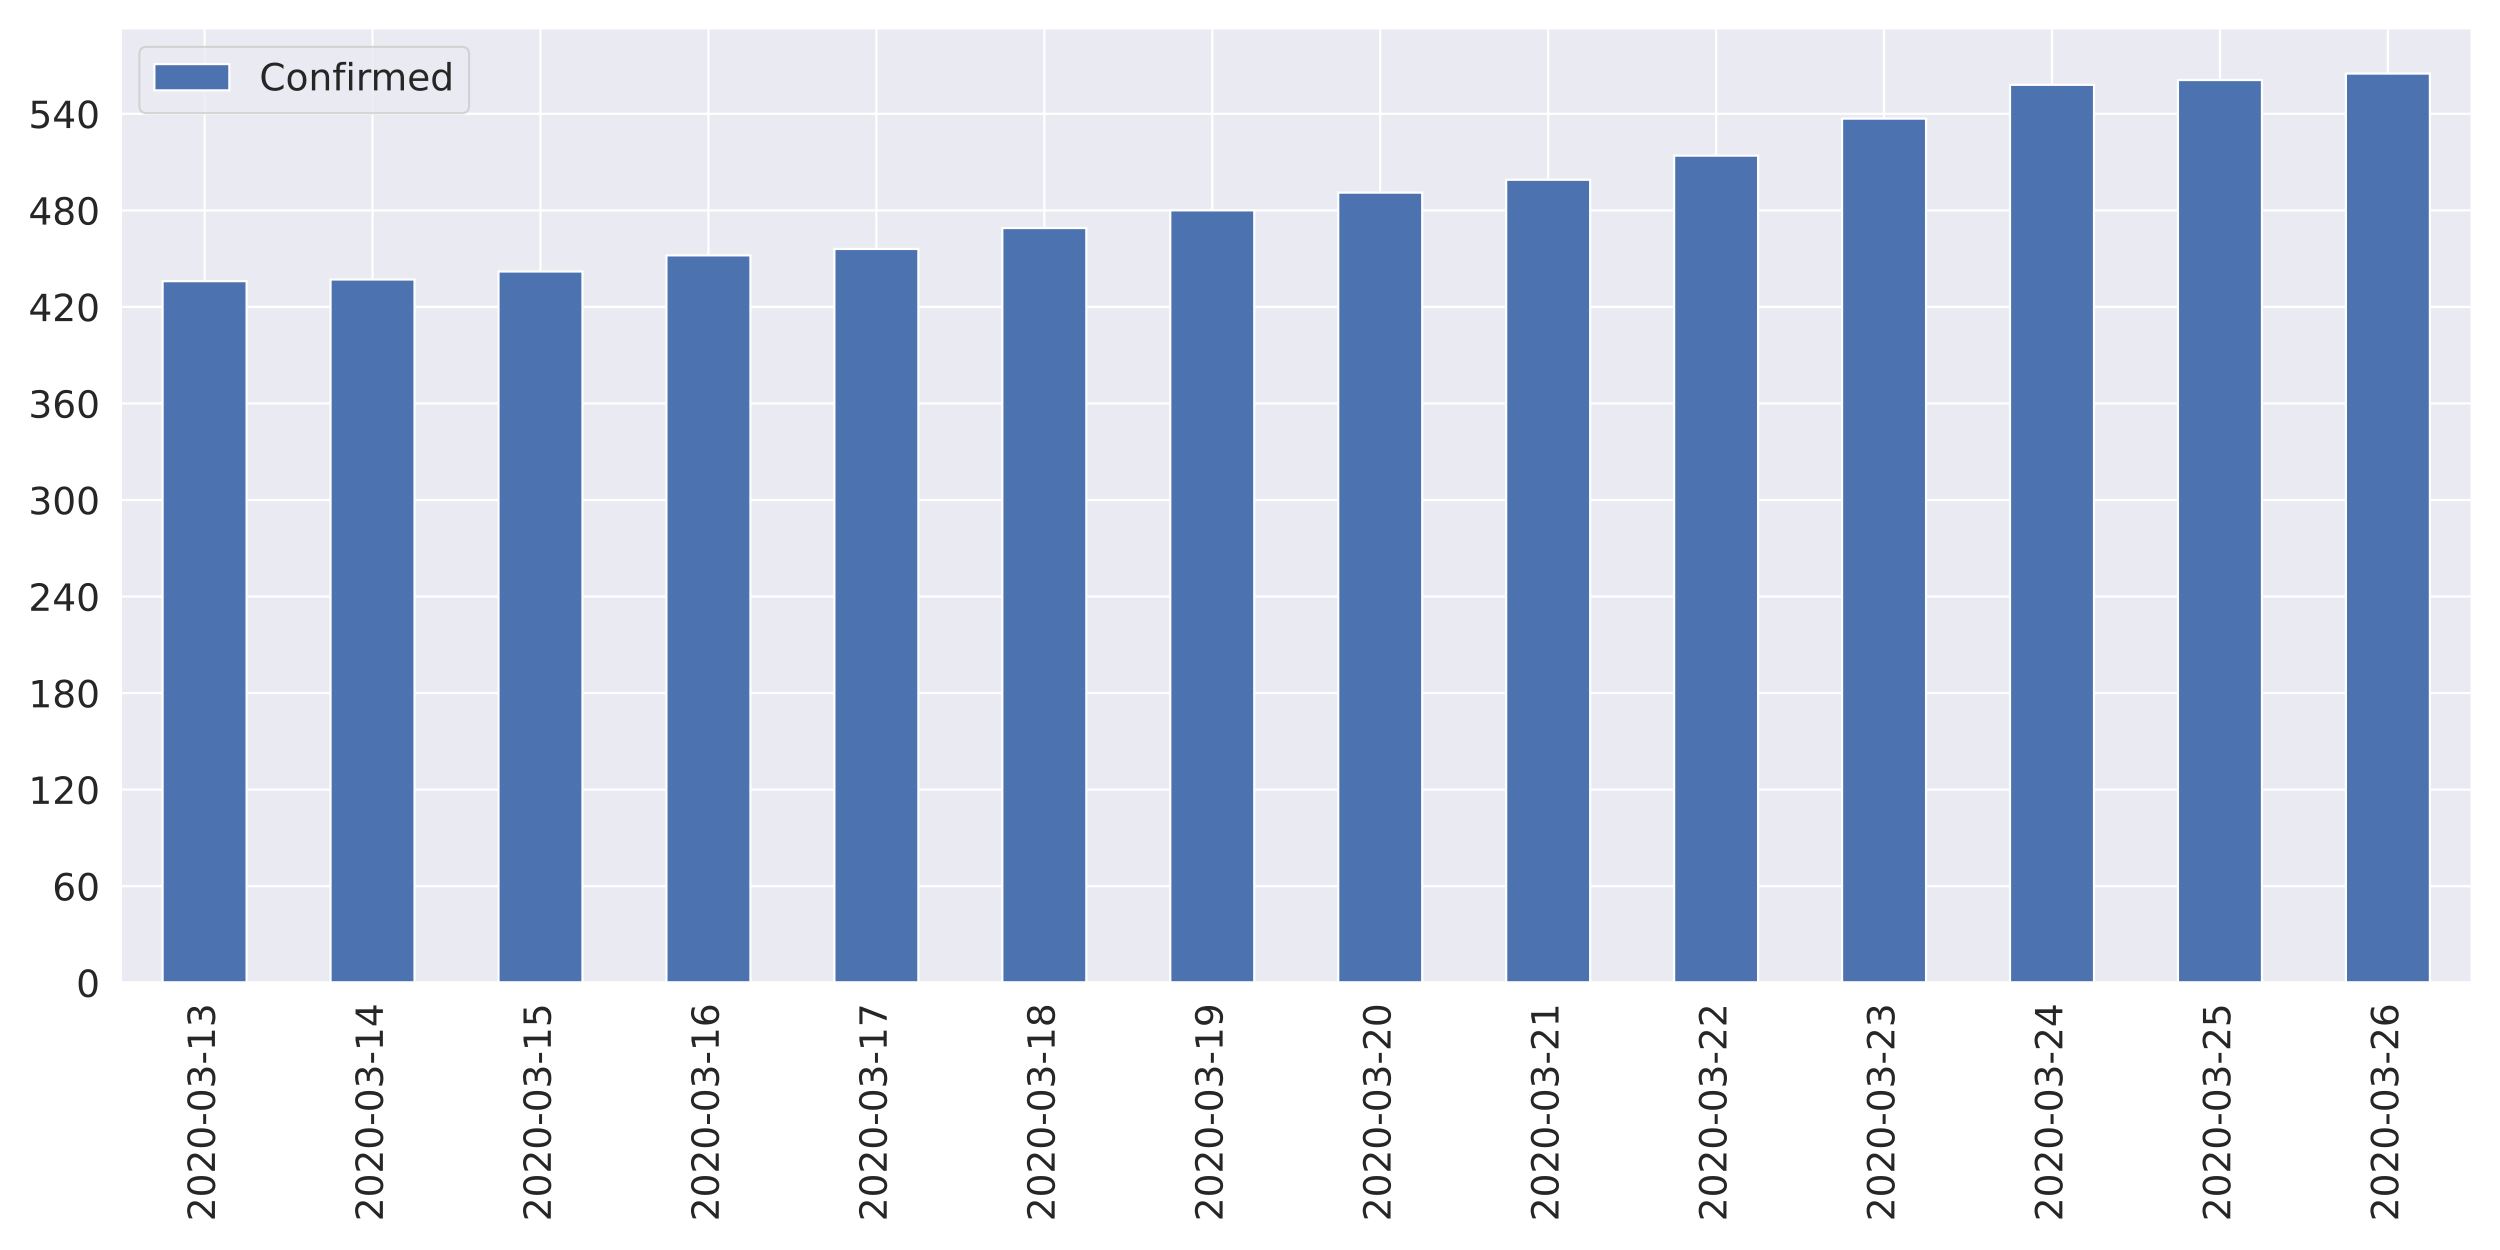
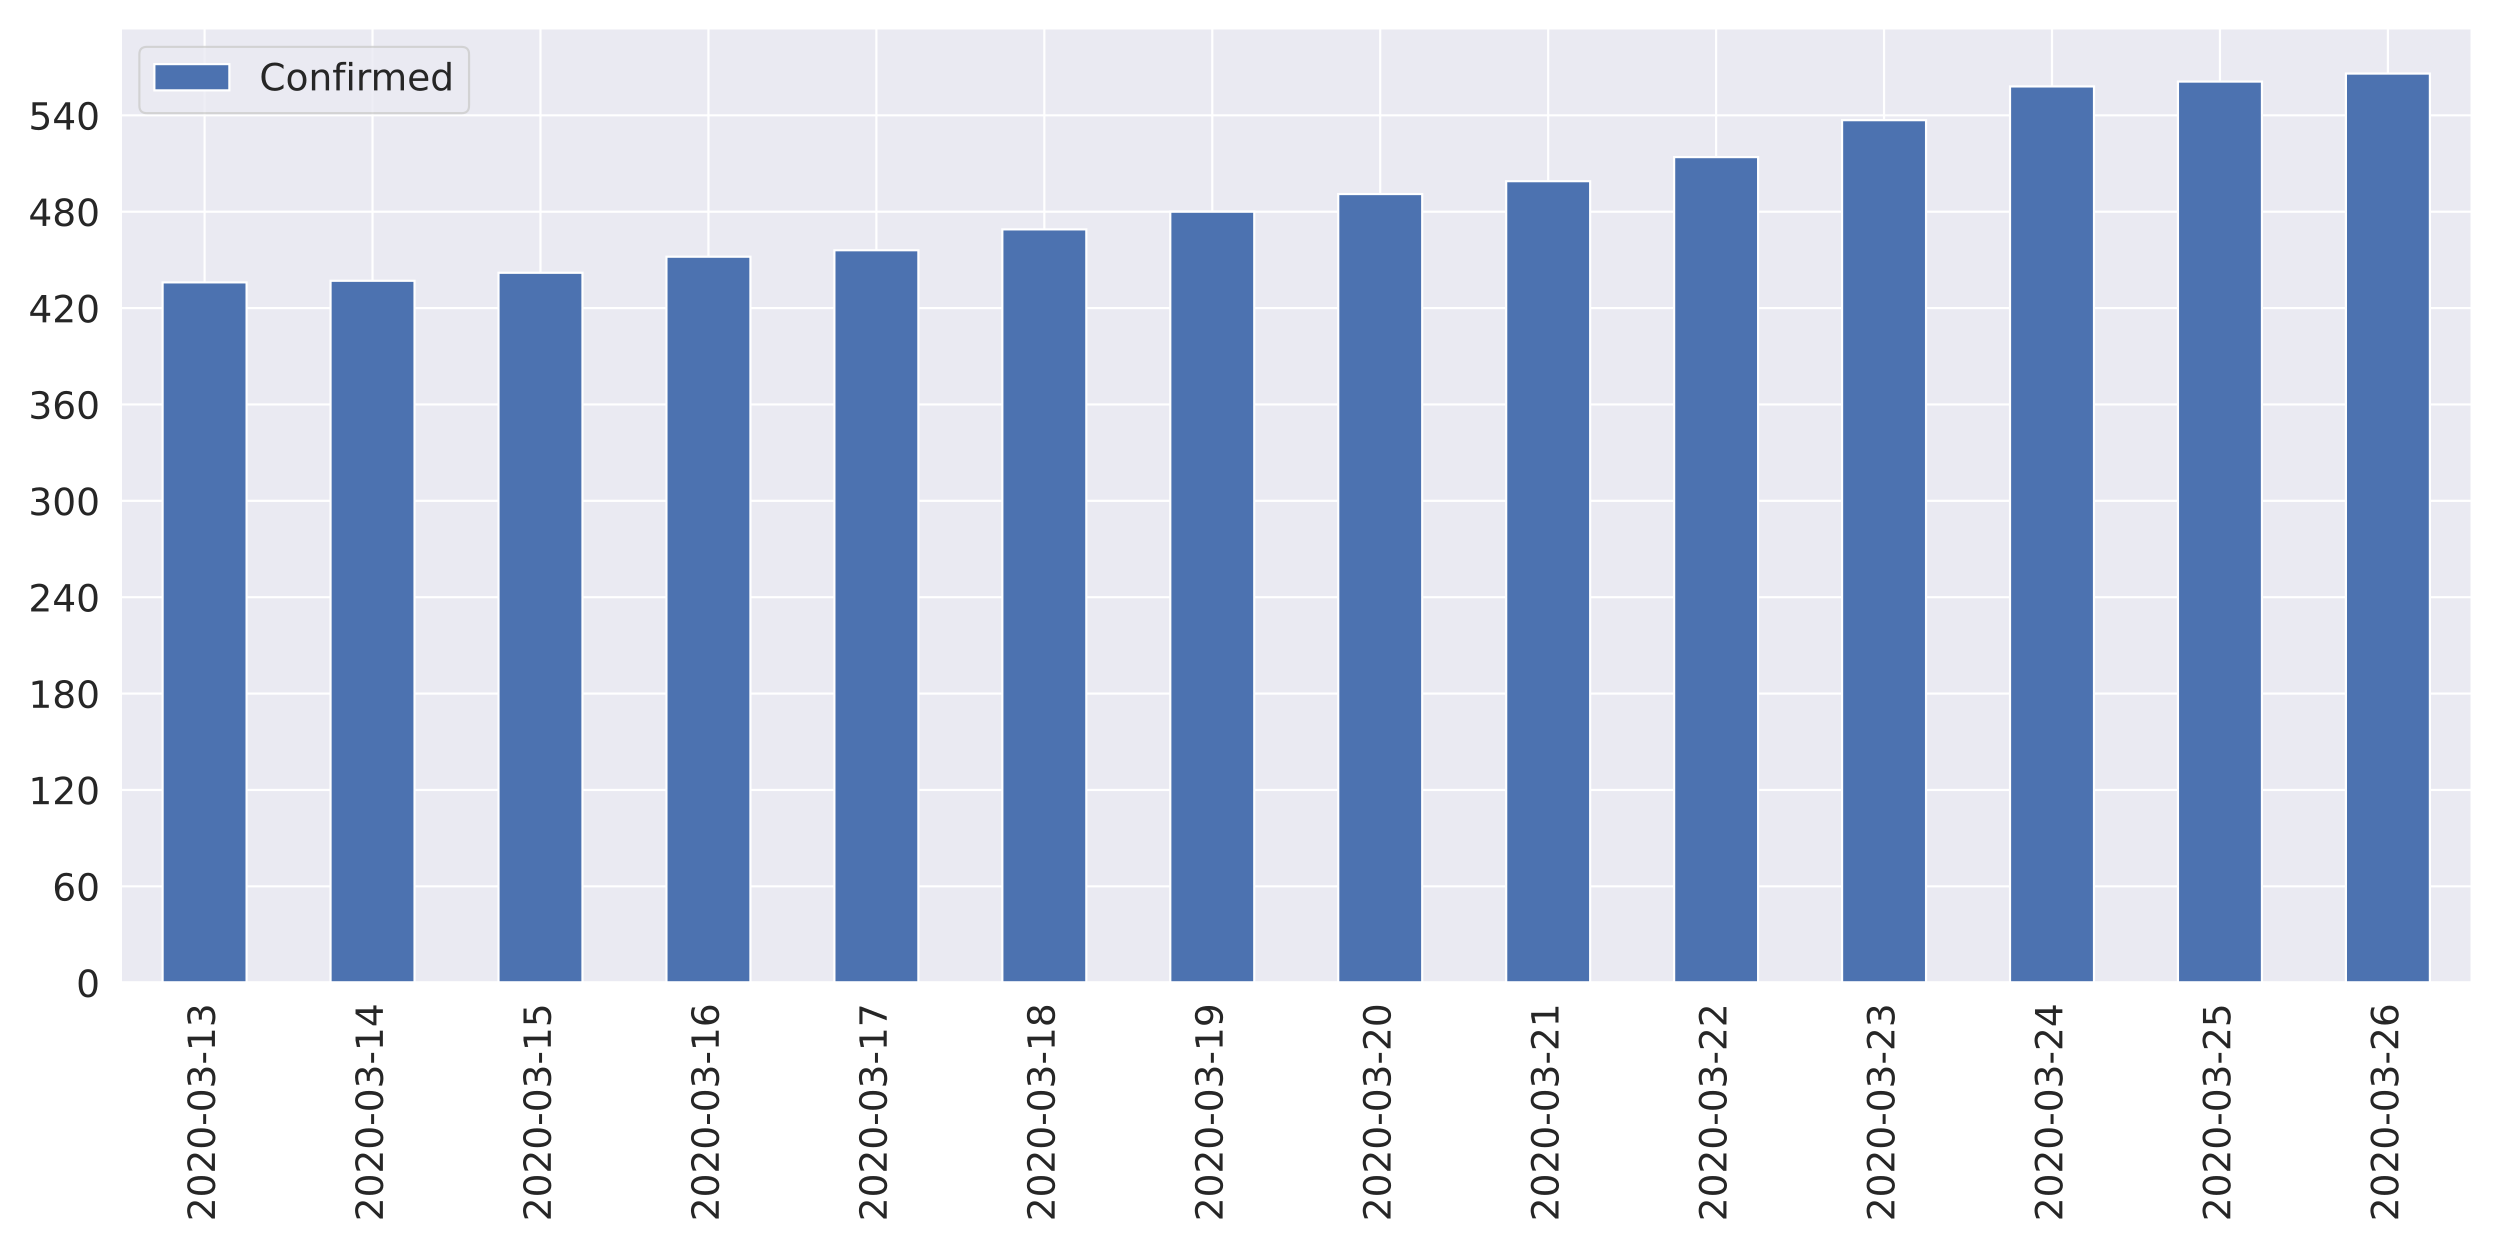
<svg xmlns="http://www.w3.org/2000/svg" xmlns:xlink="http://www.w3.org/1999/xlink" height="576pt" version="1.1" viewBox="0 0 1152 576" width="1152pt">
  <defs>
    <style type="text/css">
*{stroke-linecap:butt;stroke-linejoin:round;}
  </style>
  </defs>
  <g id="figure_1">
    <g id="patch_1">
      <path d="M 0 576  L 1152 576  L 1152 0  L 0 0  z " style="fill:#ffffff;" />
    </g>
    <g id="axes_1">
      <g id="patch_2">
        <path d="M 55.58 452.83  L 1139.04 452.83  L 1139.04 12.96  L 55.58 12.96  z " style="fill:#eaeaf2;" />
      </g>
      <g id="matplotlib.axis_1">
        <g id="xtick_1">
          <g id="line2d_1">
            <path clip-path="url(#p7d0ca9d0f2)" d="M 94.275 452.83  L 94.275 12.96  " style="fill:none;stroke:#ffffff;stroke-linecap:round;" />
          </g>
          <g id="text_1">
            <defs>
              <path d="M 19.188 8.297  L 53.609 8.297  L 53.609 0  L 7.328 0  L 7.328 8.297  Q 12.938 14.109 22.625 23.891  Q 32.328 33.688 34.812 36.531  Q 39.547 41.844 41.422 45.531  Q 43.312 49.219 43.312 52.781  Q 43.312 58.594 39.234 62.25  Q 35.156 65.922 28.609 65.922  Q 23.969 65.922 18.812 64.312  Q 13.672 62.703 7.812 59.422  L 7.812 69.391  Q 13.766 71.781 18.938 73  Q 24.125 74.219 28.422 74.219  Q 39.75 74.219 46.484 68.547  Q 53.219 62.891 53.219 53.422  Q 53.219 48.922 51.531 44.891  Q 49.859 40.875 45.406 35.406  Q 44.188 33.984 37.641 27.219  Q 31.109 20.453 19.188 8.297  z " id="DejaVuSans-50" />
              <path d="M 31.781 66.406  Q 24.172 66.406 20.328 58.906  Q 16.5 51.422 16.5 36.375  Q 16.5 21.391 20.328 13.891  Q 24.172 6.391 31.781 6.391  Q 39.453 6.391 43.281 13.891  Q 47.125 21.391 47.125 36.375  Q 47.125 51.422 43.281 58.906  Q 39.453 66.406 31.781 66.406  z M 31.781 74.219  Q 44.047 74.219 50.516 64.516  Q 56.984 54.828 56.984 36.375  Q 56.984 17.969 50.516 8.266  Q 44.047 -1.422 31.781 -1.422  Q 19.531 -1.422 13.062 8.266  Q 6.594 17.969 6.594 36.375  Q 6.594 54.828 13.062 64.516  Q 19.531 74.219 31.781 74.219  z " id="DejaVuSans-48" />
              <path d="M 4.891 31.391  L 31.203 31.391  L 31.203 23.391  L 4.891 23.391  z " id="DejaVuSans-45" />
              <path d="M 40.578 39.312  Q 47.656 37.797 51.625 33  Q 55.609 28.219 55.609 21.188  Q 55.609 10.406 48.188 4.484  Q 40.766 -1.422 27.094 -1.422  Q 22.516 -1.422 17.656 -0.516  Q 12.797 0.391 7.625 2.203  L 7.625 11.719  Q 11.719 9.328 16.594 8.109  Q 21.484 6.891 26.812 6.891  Q 36.078 6.891 40.938 10.547  Q 45.797 14.203 45.797 21.188  Q 45.797 27.641 41.281 31.266  Q 36.766 34.906 28.719 34.906  L 20.219 34.906  L 20.219 43.016  L 29.109 43.016  Q 36.375 43.016 40.234 45.922  Q 44.094 48.828 44.094 54.297  Q 44.094 59.906 40.109 62.906  Q 36.141 65.922 28.719 65.922  Q 24.656 65.922 20.016 65.031  Q 15.375 64.156 9.812 62.312  L 9.812 71.094  Q 15.438 72.656 20.344 73.438  Q 25.25 74.219 29.594 74.219  Q 40.828 74.219 47.359 69.109  Q 53.906 64.016 53.906 55.328  Q 53.906 49.266 50.438 45.094  Q 46.969 40.922 40.578 39.312  z " id="DejaVuSans-51" />
              <path d="M 12.406 8.297  L 28.516 8.297  L 28.516 63.922  L 10.984 60.406  L 10.984 69.391  L 28.422 72.906  L 38.281 72.906  L 38.281 8.297  L 54.391 8.297  L 54.391 0  L 12.406 0  z " id="DejaVuSans-49" />
            </defs>
            <g style="fill:#262626;" transform="translate(99.0432 562.7538)rotate(-90)scale(0.1728 -0.1728)">
              <use xlink:href="#DejaVuSans-50" />
              <use x="63.623" xlink:href="#DejaVuSans-48" />
              <use x="127.246" xlink:href="#DejaVuSans-50" />
              <use x="190.869" xlink:href="#DejaVuSans-48" />
              <use x="254.492" xlink:href="#DejaVuSans-45" />
              <use x="290.576" xlink:href="#DejaVuSans-48" />
              <use x="354.199" xlink:href="#DejaVuSans-51" />
              <use x="417.822" xlink:href="#DejaVuSans-45" />
              <use x="453.906" xlink:href="#DejaVuSans-49" />
              <use x="517.529" xlink:href="#DejaVuSans-51" />
            </g>
          </g>
        </g>
        <g id="xtick_2">
          <g id="line2d_2">
            <path clip-path="url(#p7d0ca9d0f2)" d="M 171.665 452.83  L 171.665 12.96  " style="fill:none;stroke:#ffffff;stroke-linecap:round;" />
          </g>
          <g id="text_2">
            <defs>
              <path d="M 37.797 64.312  L 12.891 25.391  L 37.797 25.391  z M 35.203 72.906  L 47.609 72.906  L 47.609 25.391  L 58.016 25.391  L 58.016 17.188  L 47.609 17.188  L 47.609 0  L 37.797 0  L 37.797 17.188  L 4.891 17.188  L 4.891 26.703  z " id="DejaVuSans-52" />
            </defs>
            <g style="fill:#262626;" transform="translate(176.4332 562.7538)rotate(-90)scale(0.1728 -0.1728)">
              <use xlink:href="#DejaVuSans-50" />
              <use x="63.623" xlink:href="#DejaVuSans-48" />
              <use x="127.246" xlink:href="#DejaVuSans-50" />
              <use x="190.869" xlink:href="#DejaVuSans-48" />
              <use x="254.492" xlink:href="#DejaVuSans-45" />
              <use x="290.576" xlink:href="#DejaVuSans-48" />
              <use x="354.199" xlink:href="#DejaVuSans-51" />
              <use x="417.822" xlink:href="#DejaVuSans-45" />
              <use x="453.906" xlink:href="#DejaVuSans-49" />
              <use x="517.529" xlink:href="#DejaVuSans-52" />
            </g>
          </g>
        </g>
        <g id="xtick_3">
          <g id="line2d_3">
            <path clip-path="url(#p7d0ca9d0f2)" d="M 249.055 452.83  L 249.055 12.96  " style="fill:none;stroke:#ffffff;stroke-linecap:round;" />
          </g>
          <g id="text_3">
            <defs>
              <path d="M 10.797 72.906  L 49.516 72.906  L 49.516 64.594  L 19.828 64.594  L 19.828 46.734  Q 21.969 47.469 24.109 47.828  Q 26.266 48.188 28.422 48.188  Q 40.625 48.188 47.75 41.5  Q 54.891 34.812 54.891 23.391  Q 54.891 11.625 47.562 5.094  Q 40.234 -1.422 26.906 -1.422  Q 22.312 -1.422 17.547 -0.641  Q 12.797 0.141 7.719 1.703  L 7.719 11.625  Q 12.109 9.234 16.797 8.062  Q 21.484 6.891 26.703 6.891  Q 35.156 6.891 40.078 11.328  Q 45.016 15.766 45.016 23.391  Q 45.016 31 40.078 35.438  Q 35.156 39.891 26.703 39.891  Q 22.75 39.891 18.812 39.016  Q 14.891 38.141 10.797 36.281  z " id="DejaVuSans-53" />
            </defs>
            <g style="fill:#262626;" transform="translate(253.8232 562.7538)rotate(-90)scale(0.1728 -0.1728)">
              <use xlink:href="#DejaVuSans-50" />
              <use x="63.623" xlink:href="#DejaVuSans-48" />
              <use x="127.246" xlink:href="#DejaVuSans-50" />
              <use x="190.869" xlink:href="#DejaVuSans-48" />
              <use x="254.492" xlink:href="#DejaVuSans-45" />
              <use x="290.576" xlink:href="#DejaVuSans-48" />
              <use x="354.199" xlink:href="#DejaVuSans-51" />
              <use x="417.822" xlink:href="#DejaVuSans-45" />
              <use x="453.906" xlink:href="#DejaVuSans-49" />
              <use x="517.529" xlink:href="#DejaVuSans-53" />
            </g>
          </g>
        </g>
        <g id="xtick_4">
          <g id="line2d_4">
            <path clip-path="url(#p7d0ca9d0f2)" d="M 326.445 452.83  L 326.445 12.96  " style="fill:none;stroke:#ffffff;stroke-linecap:round;" />
          </g>
          <g id="text_4">
            <defs>
              <path d="M 33.016 40.375  Q 26.375 40.375 22.484 35.828  Q 18.609 31.297 18.609 23.391  Q 18.609 15.531 22.484 10.953  Q 26.375 6.391 33.016 6.391  Q 39.656 6.391 43.531 10.953  Q 47.406 15.531 47.406 23.391  Q 47.406 31.297 43.531 35.828  Q 39.656 40.375 33.016 40.375  z M 52.594 71.297  L 52.594 62.312  Q 48.875 64.062 45.094 64.984  Q 41.312 65.922 37.594 65.922  Q 27.828 65.922 22.672 59.328  Q 17.531 52.734 16.797 39.406  Q 19.672 43.656 24.016 45.922  Q 28.375 48.188 33.594 48.188  Q 44.578 48.188 50.953 41.516  Q 57.328 34.859 57.328 23.391  Q 57.328 12.156 50.688 5.359  Q 44.047 -1.422 33.016 -1.422  Q 20.359 -1.422 13.672 8.266  Q 6.984 17.969 6.984 36.375  Q 6.984 53.656 15.188 63.938  Q 23.391 74.219 37.203 74.219  Q 40.922 74.219 44.703 73.484  Q 48.484 72.75 52.594 71.297  z " id="DejaVuSans-54" />
            </defs>
            <g style="fill:#262626;" transform="translate(331.2132 562.7538)rotate(-90)scale(0.1728 -0.1728)">
              <use xlink:href="#DejaVuSans-50" />
              <use x="63.623" xlink:href="#DejaVuSans-48" />
              <use x="127.246" xlink:href="#DejaVuSans-50" />
              <use x="190.869" xlink:href="#DejaVuSans-48" />
              <use x="254.492" xlink:href="#DejaVuSans-45" />
              <use x="290.576" xlink:href="#DejaVuSans-48" />
              <use x="354.199" xlink:href="#DejaVuSans-51" />
              <use x="417.822" xlink:href="#DejaVuSans-45" />
              <use x="453.906" xlink:href="#DejaVuSans-49" />
              <use x="517.529" xlink:href="#DejaVuSans-54" />
            </g>
          </g>
        </g>
        <g id="xtick_5">
          <g id="line2d_5">
            <path clip-path="url(#p7d0ca9d0f2)" d="M 403.835 452.83  L 403.835 12.96  " style="fill:none;stroke:#ffffff;stroke-linecap:round;" />
          </g>
          <g id="text_5">
            <defs>
              <path d="M 8.203 72.906  L 55.078 72.906  L 55.078 68.703  L 28.609 0  L 18.312 0  L 43.219 64.594  L 8.203 64.594  z " id="DejaVuSans-55" />
            </defs>
            <g style="fill:#262626;" transform="translate(408.6032 562.7538)rotate(-90)scale(0.1728 -0.1728)">
              <use xlink:href="#DejaVuSans-50" />
              <use x="63.623" xlink:href="#DejaVuSans-48" />
              <use x="127.246" xlink:href="#DejaVuSans-50" />
              <use x="190.869" xlink:href="#DejaVuSans-48" />
              <use x="254.492" xlink:href="#DejaVuSans-45" />
              <use x="290.576" xlink:href="#DejaVuSans-48" />
              <use x="354.199" xlink:href="#DejaVuSans-51" />
              <use x="417.822" xlink:href="#DejaVuSans-45" />
              <use x="453.906" xlink:href="#DejaVuSans-49" />
              <use x="517.529" xlink:href="#DejaVuSans-55" />
            </g>
          </g>
        </g>
        <g id="xtick_6">
          <g id="line2d_6">
            <path clip-path="url(#p7d0ca9d0f2)" d="M 481.225 452.83  L 481.225 12.96  " style="fill:none;stroke:#ffffff;stroke-linecap:round;" />
          </g>
          <g id="text_6">
            <defs>
              <path d="M 31.781 34.625  Q 24.75 34.625 20.719 30.859  Q 16.703 27.094 16.703 20.516  Q 16.703 13.922 20.719 10.156  Q 24.75 6.391 31.781 6.391  Q 38.812 6.391 42.859 10.172  Q 46.922 13.969 46.922 20.516  Q 46.922 27.094 42.891 30.859  Q 38.875 34.625 31.781 34.625  z M 21.922 38.812  Q 15.578 40.375 12.031 44.719  Q 8.5 49.078 8.5 55.328  Q 8.5 64.062 14.719 69.141  Q 20.953 74.219 31.781 74.219  Q 42.672 74.219 48.875 69.141  Q 55.078 64.062 55.078 55.328  Q 55.078 49.078 51.531 44.719  Q 48 40.375 41.703 38.812  Q 48.828 37.156 52.797 32.312  Q 56.781 27.484 56.781 20.516  Q 56.781 9.906 50.312 4.234  Q 43.844 -1.422 31.781 -1.422  Q 19.734 -1.422 13.25 4.234  Q 6.781 9.906 6.781 20.516  Q 6.781 27.484 10.781 32.312  Q 14.797 37.156 21.922 38.812  z M 18.312 54.391  Q 18.312 48.734 21.844 45.562  Q 25.391 42.391 31.781 42.391  Q 38.141 42.391 41.719 45.562  Q 45.312 48.734 45.312 54.391  Q 45.312 60.062 41.719 63.234  Q 38.141 66.406 31.781 66.406  Q 25.391 66.406 21.844 63.234  Q 18.312 60.062 18.312 54.391  z " id="DejaVuSans-56" />
            </defs>
            <g style="fill:#262626;" transform="translate(485.9932 562.7538)rotate(-90)scale(0.1728 -0.1728)">
              <use xlink:href="#DejaVuSans-50" />
              <use x="63.623" xlink:href="#DejaVuSans-48" />
              <use x="127.246" xlink:href="#DejaVuSans-50" />
              <use x="190.869" xlink:href="#DejaVuSans-48" />
              <use x="254.492" xlink:href="#DejaVuSans-45" />
              <use x="290.576" xlink:href="#DejaVuSans-48" />
              <use x="354.199" xlink:href="#DejaVuSans-51" />
              <use x="417.822" xlink:href="#DejaVuSans-45" />
              <use x="453.906" xlink:href="#DejaVuSans-49" />
              <use x="517.529" xlink:href="#DejaVuSans-56" />
            </g>
          </g>
        </g>
        <g id="xtick_7">
          <g id="line2d_7">
            <path clip-path="url(#p7d0ca9d0f2)" d="M 558.615 452.83  L 558.615 12.96  " style="fill:none;stroke:#ffffff;stroke-linecap:round;" />
          </g>
          <g id="text_7">
            <defs>
              <path d="M 10.984 1.516  L 10.984 10.5  Q 14.703 8.734 18.5 7.812  Q 22.312 6.891 25.984 6.891  Q 35.75 6.891 40.891 13.453  Q 46.047 20.016 46.781 33.406  Q 43.953 29.203 39.594 26.953  Q 35.25 24.703 29.984 24.703  Q 19.047 24.703 12.672 31.312  Q 6.297 37.938 6.297 49.422  Q 6.297 60.641 12.938 67.422  Q 19.578 74.219 30.609 74.219  Q 43.266 74.219 49.922 64.516  Q 56.594 54.828 56.594 36.375  Q 56.594 19.141 48.406 8.859  Q 40.234 -1.422 26.422 -1.422  Q 22.703 -1.422 18.891 -0.688  Q 15.094 0.047 10.984 1.516  z M 30.609 32.422  Q 37.25 32.422 41.125 36.953  Q 45.016 41.5 45.016 49.422  Q 45.016 57.281 41.125 61.844  Q 37.25 66.406 30.609 66.406  Q 23.969 66.406 20.094 61.844  Q 16.219 57.281 16.219 49.422  Q 16.219 41.5 20.094 36.953  Q 23.969 32.422 30.609 32.422  z " id="DejaVuSans-57" />
            </defs>
            <g style="fill:#262626;" transform="translate(563.3832 562.7538)rotate(-90)scale(0.1728 -0.1728)">
              <use xlink:href="#DejaVuSans-50" />
              <use x="63.623" xlink:href="#DejaVuSans-48" />
              <use x="127.246" xlink:href="#DejaVuSans-50" />
              <use x="190.869" xlink:href="#DejaVuSans-48" />
              <use x="254.492" xlink:href="#DejaVuSans-45" />
              <use x="290.576" xlink:href="#DejaVuSans-48" />
              <use x="354.199" xlink:href="#DejaVuSans-51" />
              <use x="417.822" xlink:href="#DejaVuSans-45" />
              <use x="453.906" xlink:href="#DejaVuSans-49" />
              <use x="517.529" xlink:href="#DejaVuSans-57" />
            </g>
          </g>
        </g>
        <g id="xtick_8">
          <g id="line2d_8">
            <path clip-path="url(#p7d0ca9d0f2)" d="M 636.005 452.83  L 636.005 12.96  " style="fill:none;stroke:#ffffff;stroke-linecap:round;" />
          </g>
          <g id="text_8">
            <g style="fill:#262626;" transform="translate(640.7732 562.7538)rotate(-90)scale(0.1728 -0.1728)">
              <use xlink:href="#DejaVuSans-50" />
              <use x="63.623" xlink:href="#DejaVuSans-48" />
              <use x="127.246" xlink:href="#DejaVuSans-50" />
              <use x="190.869" xlink:href="#DejaVuSans-48" />
              <use x="254.492" xlink:href="#DejaVuSans-45" />
              <use x="290.576" xlink:href="#DejaVuSans-48" />
              <use x="354.199" xlink:href="#DejaVuSans-51" />
              <use x="417.822" xlink:href="#DejaVuSans-45" />
              <use x="453.906" xlink:href="#DejaVuSans-50" />
              <use x="517.529" xlink:href="#DejaVuSans-48" />
            </g>
          </g>
        </g>
        <g id="xtick_9">
          <g id="line2d_9">
            <path clip-path="url(#p7d0ca9d0f2)" d="M 713.395 452.83  L 713.395 12.96  " style="fill:none;stroke:#ffffff;stroke-linecap:round;" />
          </g>
          <g id="text_9">
            <g style="fill:#262626;" transform="translate(718.1632 562.7538)rotate(-90)scale(0.1728 -0.1728)">
              <use xlink:href="#DejaVuSans-50" />
              <use x="63.623" xlink:href="#DejaVuSans-48" />
              <use x="127.246" xlink:href="#DejaVuSans-50" />
              <use x="190.869" xlink:href="#DejaVuSans-48" />
              <use x="254.492" xlink:href="#DejaVuSans-45" />
              <use x="290.576" xlink:href="#DejaVuSans-48" />
              <use x="354.199" xlink:href="#DejaVuSans-51" />
              <use x="417.822" xlink:href="#DejaVuSans-45" />
              <use x="453.906" xlink:href="#DejaVuSans-50" />
              <use x="517.529" xlink:href="#DejaVuSans-49" />
            </g>
          </g>
        </g>
        <g id="xtick_10">
          <g id="line2d_10">
            <path clip-path="url(#p7d0ca9d0f2)" d="M 790.785 452.83  L 790.785 12.96  " style="fill:none;stroke:#ffffff;stroke-linecap:round;" />
          </g>
          <g id="text_10">
            <g style="fill:#262626;" transform="translate(795.5532 562.7538)rotate(-90)scale(0.1728 -0.1728)">
              <use xlink:href="#DejaVuSans-50" />
              <use x="63.623" xlink:href="#DejaVuSans-48" />
              <use x="127.246" xlink:href="#DejaVuSans-50" />
              <use x="190.869" xlink:href="#DejaVuSans-48" />
              <use x="254.492" xlink:href="#DejaVuSans-45" />
              <use x="290.576" xlink:href="#DejaVuSans-48" />
              <use x="354.199" xlink:href="#DejaVuSans-51" />
              <use x="417.822" xlink:href="#DejaVuSans-45" />
              <use x="453.906" xlink:href="#DejaVuSans-50" />
              <use x="517.529" xlink:href="#DejaVuSans-50" />
            </g>
          </g>
        </g>
        <g id="xtick_11">
          <g id="line2d_11">
            <path clip-path="url(#p7d0ca9d0f2)" d="M 868.175 452.83  L 868.175 12.96  " style="fill:none;stroke:#ffffff;stroke-linecap:round;" />
          </g>
          <g id="text_11">
            <g style="fill:#262626;" transform="translate(872.9432 562.7538)rotate(-90)scale(0.1728 -0.1728)">
              <use xlink:href="#DejaVuSans-50" />
              <use x="63.623" xlink:href="#DejaVuSans-48" />
              <use x="127.246" xlink:href="#DejaVuSans-50" />
              <use x="190.869" xlink:href="#DejaVuSans-48" />
              <use x="254.492" xlink:href="#DejaVuSans-45" />
              <use x="290.576" xlink:href="#DejaVuSans-48" />
              <use x="354.199" xlink:href="#DejaVuSans-51" />
              <use x="417.822" xlink:href="#DejaVuSans-45" />
              <use x="453.906" xlink:href="#DejaVuSans-50" />
              <use x="517.529" xlink:href="#DejaVuSans-51" />
            </g>
          </g>
        </g>
        <g id="xtick_12">
          <g id="line2d_12">
            <path clip-path="url(#p7d0ca9d0f2)" d="M 945.565 452.83  L 945.565 12.96  " style="fill:none;stroke:#ffffff;stroke-linecap:round;" />
          </g>
          <g id="text_12">
            <g style="fill:#262626;" transform="translate(950.3332 562.7538)rotate(-90)scale(0.1728 -0.1728)">
              <use xlink:href="#DejaVuSans-50" />
              <use x="63.623" xlink:href="#DejaVuSans-48" />
              <use x="127.246" xlink:href="#DejaVuSans-50" />
              <use x="190.869" xlink:href="#DejaVuSans-48" />
              <use x="254.492" xlink:href="#DejaVuSans-45" />
              <use x="290.576" xlink:href="#DejaVuSans-48" />
              <use x="354.199" xlink:href="#DejaVuSans-51" />
              <use x="417.822" xlink:href="#DejaVuSans-45" />
              <use x="453.906" xlink:href="#DejaVuSans-50" />
              <use x="517.529" xlink:href="#DejaVuSans-52" />
            </g>
          </g>
        </g>
        <g id="xtick_13">
          <g id="line2d_13">
            <path clip-path="url(#p7d0ca9d0f2)" d="M 1022.955 452.83  L 1022.955 12.96  " style="fill:none;stroke:#ffffff;stroke-linecap:round;" />
          </g>
          <g id="text_13">
            <g style="fill:#262626;" transform="translate(1027.723 562.7538)rotate(-90)scale(0.1728 -0.1728)">
              <use xlink:href="#DejaVuSans-50" />
              <use x="63.623" xlink:href="#DejaVuSans-48" />
              <use x="127.246" xlink:href="#DejaVuSans-50" />
              <use x="190.869" xlink:href="#DejaVuSans-48" />
              <use x="254.492" xlink:href="#DejaVuSans-45" />
              <use x="290.576" xlink:href="#DejaVuSans-48" />
              <use x="354.199" xlink:href="#DejaVuSans-51" />
              <use x="417.822" xlink:href="#DejaVuSans-45" />
              <use x="453.906" xlink:href="#DejaVuSans-50" />
              <use x="517.529" xlink:href="#DejaVuSans-53" />
            </g>
          </g>
        </g>
        <g id="xtick_14">
          <g id="line2d_14">
            <path clip-path="url(#p7d0ca9d0f2)" d="M 1100.345 452.83  L 1100.345 12.96  " style="fill:none;stroke:#ffffff;stroke-linecap:round;" />
          </g>
          <g id="text_14">
            <g style="fill:#262626;" transform="translate(1105.113 562.7538)rotate(-90)scale(0.1728 -0.1728)">
              <use xlink:href="#DejaVuSans-50" />
              <use x="63.623" xlink:href="#DejaVuSans-48" />
              <use x="127.246" xlink:href="#DejaVuSans-50" />
              <use x="190.869" xlink:href="#DejaVuSans-48" />
              <use x="254.492" xlink:href="#DejaVuSans-45" />
              <use x="290.576" xlink:href="#DejaVuSans-48" />
              <use x="354.199" xlink:href="#DejaVuSans-51" />
              <use x="417.822" xlink:href="#DejaVuSans-45" />
              <use x="453.906" xlink:href="#DejaVuSans-50" />
              <use x="517.529" xlink:href="#DejaVuSans-54" />
            </g>
          </g>
        </g>
      </g>
      <g id="matplotlib.axis_2">
        <g id="ytick_1">
          <g id="line2d_15">
            <path clip-path="url(#p7d0ca9d0f2)" d="M 55.58 452.83  L 1139.04 452.83  " style="fill:none;stroke:#ffffff;stroke-linecap:round;" />
          </g>
          <g id="text_15">
            <g style="fill:#262626;" transform="translate(35.0856 459.3951)scale(0.1728 -0.1728)">
              <use xlink:href="#DejaVuSans-48" />
            </g>
          </g>
        </g>
        <g id="ytick_2">
          <g id="line2d_16">
-             <path clip-path="url(#p7d0ca9d0f2)" d="M 55.58 408.343  L 1139.04 408.343  " style="fill:none;stroke:#ffffff;stroke-linecap:round;" />
+             <path clip-path="url(#p7d0ca9d0f2)" d="M 55.58 408.421  L 1139.04 408.421  " style="fill:none;stroke:#ffffff;stroke-linecap:round;" />
          </g>
          <g id="text_16">
-             <g style="fill:#262626;" transform="translate(24.0912 414.9076)scale(0.1728 -0.1728)">
+             <g style="fill:#262626;" transform="translate(24.0912 414.9862)scale(0.1728 -0.1728)">
              <use xlink:href="#DejaVuSans-54" />
              <use x="63.623" xlink:href="#DejaVuSans-48" />
            </g>
          </g>
        </g>
        <g id="ytick_3">
          <g id="line2d_17">
-             <path clip-path="url(#p7d0ca9d0f2)" d="M 55.58 363.855  L 1139.04 363.855  " style="fill:none;stroke:#ffffff;stroke-linecap:round;" />
+             <path clip-path="url(#p7d0ca9d0f2)" d="M 55.58 364.012  L 1139.04 364.012  " style="fill:none;stroke:#ffffff;stroke-linecap:round;" />
          </g>
          <g id="text_17">
-             <g style="fill:#262626;" transform="translate(13.0968 370.4201)scale(0.1728 -0.1728)">
+             <g style="fill:#262626;" transform="translate(13.0968 370.5773)scale(0.1728 -0.1728)">
              <use xlink:href="#DejaVuSans-49" />
              <use x="63.623" xlink:href="#DejaVuSans-50" />
              <use x="127.246" xlink:href="#DejaVuSans-48" />
            </g>
          </g>
        </g>
        <g id="ytick_4">
          <g id="line2d_18">
-             <path clip-path="url(#p7d0ca9d0f2)" d="M 55.58 319.368  L 1139.04 319.368  " style="fill:none;stroke:#ffffff;stroke-linecap:round;" />
+             <path clip-path="url(#p7d0ca9d0f2)" d="M 55.58 319.603  L 1139.04 319.603  " style="fill:none;stroke:#ffffff;stroke-linecap:round;" />
          </g>
          <g id="text_18">
-             <g style="fill:#262626;" transform="translate(13.0968 325.9326)scale(0.1728 -0.1728)">
+             <g style="fill:#262626;" transform="translate(13.0968 326.1684)scale(0.1728 -0.1728)">
              <use xlink:href="#DejaVuSans-49" />
              <use x="63.623" xlink:href="#DejaVuSans-56" />
              <use x="127.246" xlink:href="#DejaVuSans-48" />
            </g>
          </g>
        </g>
        <g id="ytick_5">
          <g id="line2d_19">
-             <path clip-path="url(#p7d0ca9d0f2)" d="M 55.58 274.88  L 1139.04 274.88  " style="fill:none;stroke:#ffffff;stroke-linecap:round;" />
+             <path clip-path="url(#p7d0ca9d0f2)" d="M 55.58 275.194  L 1139.04 275.194  " style="fill:none;stroke:#ffffff;stroke-linecap:round;" />
          </g>
          <g id="text_19">
-             <g style="fill:#262626;" transform="translate(13.0968 281.4451)scale(0.1728 -0.1728)">
+             <g style="fill:#262626;" transform="translate(13.0968 281.7595)scale(0.1728 -0.1728)">
              <use xlink:href="#DejaVuSans-50" />
              <use x="63.623" xlink:href="#DejaVuSans-52" />
              <use x="127.246" xlink:href="#DejaVuSans-48" />
            </g>
          </g>
        </g>
        <g id="ytick_6">
          <g id="line2d_20">
-             <path clip-path="url(#p7d0ca9d0f2)" d="M 55.58 230.393  L 1139.04 230.393  " style="fill:none;stroke:#ffffff;stroke-linecap:round;" />
+             <path clip-path="url(#p7d0ca9d0f2)" d="M 55.58 230.786  L 1139.04 230.786  " style="fill:none;stroke:#ffffff;stroke-linecap:round;" />
          </g>
          <g id="text_20">
-             <g style="fill:#262626;" transform="translate(13.0968 236.9576)scale(0.1728 -0.1728)">
+             <g style="fill:#262626;" transform="translate(13.0968 237.3506)scale(0.1728 -0.1728)">
              <use xlink:href="#DejaVuSans-51" />
              <use x="63.623" xlink:href="#DejaVuSans-48" />
              <use x="127.246" xlink:href="#DejaVuSans-48" />
            </g>
          </g>
        </g>
        <g id="ytick_7">
          <g id="line2d_21">
-             <path clip-path="url(#p7d0ca9d0f2)" d="M 55.58 185.905  L 1139.04 185.905  " style="fill:none;stroke:#ffffff;stroke-linecap:round;" />
+             <path clip-path="url(#p7d0ca9d0f2)" d="M 55.58 186.377  L 1139.04 186.377  " style="fill:none;stroke:#ffffff;stroke-linecap:round;" />
          </g>
          <g id="text_21">
-             <g style="fill:#262626;" transform="translate(13.0968 192.4701)scale(0.1728 -0.1728)">
+             <g style="fill:#262626;" transform="translate(13.0968 192.9417)scale(0.1728 -0.1728)">
              <use xlink:href="#DejaVuSans-51" />
              <use x="63.623" xlink:href="#DejaVuSans-54" />
              <use x="127.246" xlink:href="#DejaVuSans-48" />
            </g>
          </g>
        </g>
        <g id="ytick_8">
          <g id="line2d_22">
-             <path clip-path="url(#p7d0ca9d0f2)" d="M 55.58 141.418  L 1139.04 141.418  " style="fill:none;stroke:#ffffff;stroke-linecap:round;" />
+             <path clip-path="url(#p7d0ca9d0f2)" d="M 55.58 141.968  L 1139.04 141.968  " style="fill:none;stroke:#ffffff;stroke-linecap:round;" />
          </g>
          <g id="text_22">
-             <g style="fill:#262626;" transform="translate(13.0968 147.9827)scale(0.1728 -0.1728)">
+             <g style="fill:#262626;" transform="translate(13.0968 148.5329)scale(0.1728 -0.1728)">
              <use xlink:href="#DejaVuSans-52" />
              <use x="63.623" xlink:href="#DejaVuSans-50" />
              <use x="127.246" xlink:href="#DejaVuSans-48" />
            </g>
          </g>
        </g>
        <g id="ytick_9">
          <g id="line2d_23">
-             <path clip-path="url(#p7d0ca9d0f2)" d="M 55.58 96.93  L 1139.04 96.93  " style="fill:none;stroke:#ffffff;stroke-linecap:round;" />
+             <path clip-path="url(#p7d0ca9d0f2)" d="M 55.58 97.559  L 1139.04 97.559  " style="fill:none;stroke:#ffffff;stroke-linecap:round;" />
          </g>
          <g id="text_23">
-             <g style="fill:#262626;" transform="translate(13.0968 103.4952)scale(0.1728 -0.1728)">
+             <g style="fill:#262626;" transform="translate(13.0968 104.124)scale(0.1728 -0.1728)">
              <use xlink:href="#DejaVuSans-52" />
              <use x="63.623" xlink:href="#DejaVuSans-56" />
              <use x="127.246" xlink:href="#DejaVuSans-48" />
            </g>
          </g>
        </g>
        <g id="ytick_10">
          <g id="line2d_24">
-             <path clip-path="url(#p7d0ca9d0f2)" d="M 55.58 52.443  L 1139.04 52.443  " style="fill:none;stroke:#ffffff;stroke-linecap:round;" />
+             <path clip-path="url(#p7d0ca9d0f2)" d="M 55.58 53.15  L 1139.04 53.15  " style="fill:none;stroke:#ffffff;stroke-linecap:round;" />
          </g>
          <g id="text_24">
-             <g style="fill:#262626;" transform="translate(13.0968 59.00769)scale(0.1728 -0.1728)">
+             <g style="fill:#262626;" transform="translate(13.0968 59.71509)scale(0.1728 -0.1728)">
              <use xlink:href="#DejaVuSans-53" />
              <use x="63.623" xlink:href="#DejaVuSans-52" />
              <use x="127.246" xlink:href="#DejaVuSans-48" />
            </g>
          </g>
        </g>
      </g>
      <g id="patch_3">
-         <path clip-path="url(#p7d0ca9d0f2)" d="M 74.927 452.83  L 113.623 452.83  L 113.623 129.554  L 74.927 129.554  z " style="fill:#4c72b0;stroke:#ffffff;stroke-linejoin:miter;" />
+         <path clip-path="url(#p7d0ca9d0f2)" d="M 74.927 452.83  L 113.623 452.83  L 113.623 130.125  L 74.927 130.125  z " style="fill:#4c72b0;stroke:#ffffff;stroke-linejoin:miter;" />
      </g>
      <g id="patch_4">
-         <path clip-path="url(#p7d0ca9d0f2)" d="M 152.317 452.83  L 191.012 452.83  L 191.012 128.813  L 152.317 128.813  z " style="fill:#4c72b0;stroke:#ffffff;stroke-linejoin:miter;" />
+         <path clip-path="url(#p7d0ca9d0f2)" d="M 152.317 452.83  L 191.012 452.83  L 191.012 129.385  L 152.317 129.385  z " style="fill:#4c72b0;stroke:#ffffff;stroke-linejoin:miter;" />
      </g>
      <g id="patch_5">
-         <path clip-path="url(#p7d0ca9d0f2)" d="M 229.708 452.83  L 268.402 452.83  L 268.402 125.106  L 229.708 125.106  z " style="fill:#4c72b0;stroke:#ffffff;stroke-linejoin:miter;" />
+         <path clip-path="url(#p7d0ca9d0f2)" d="M 229.708 452.83  L 268.402 452.83  L 268.402 125.685  L 229.708 125.685  z " style="fill:#4c72b0;stroke:#ffffff;stroke-linejoin:miter;" />
      </g>
      <g id="patch_6">
-         <path clip-path="url(#p7d0ca9d0f2)" d="M 307.098 452.83  L 345.793 452.83  L 345.793 117.691  L 307.098 117.691  z " style="fill:#4c72b0;stroke:#ffffff;stroke-linejoin:miter;" />
+         <path clip-path="url(#p7d0ca9d0f2)" d="M 307.098 452.83  L 345.793 452.83  L 345.793 118.283  L 307.098 118.283  z " style="fill:#4c72b0;stroke:#ffffff;stroke-linejoin:miter;" />
      </g>
      <g id="patch_7">
-         <path clip-path="url(#p7d0ca9d0f2)" d="M 384.488 452.83  L 423.183 452.83  L 423.183 114.725  L 384.488 114.725  z " style="fill:#4c72b0;stroke:#ffffff;stroke-linejoin:miter;" />
+         <path clip-path="url(#p7d0ca9d0f2)" d="M 384.488 452.83  L 423.183 452.83  L 423.183 115.322  L 384.488 115.322  z " style="fill:#4c72b0;stroke:#ffffff;stroke-linejoin:miter;" />
      </g>
      <g id="patch_8">
-         <path clip-path="url(#p7d0ca9d0f2)" d="M 461.877 452.83  L 500.572 452.83  L 500.572 105.086  L 461.877 105.086  z " style="fill:#4c72b0;stroke:#ffffff;stroke-linejoin:miter;" />
+         <path clip-path="url(#p7d0ca9d0f2)" d="M 461.877 452.83  L 500.572 452.83  L 500.572 105.701  L 461.877 105.701  z " style="fill:#4c72b0;stroke:#ffffff;stroke-linejoin:miter;" />
      </g>
      <g id="patch_9">
-         <path clip-path="url(#p7d0ca9d0f2)" d="M 539.268 452.83  L 577.962 452.83  L 577.962 96.93  L 539.268 96.93  z " style="fill:#4c72b0;stroke:#ffffff;stroke-linejoin:miter;" />
+         <path clip-path="url(#p7d0ca9d0f2)" d="M 539.268 452.83  L 577.962 452.83  L 577.962 97.559  L 539.268 97.559  z " style="fill:#4c72b0;stroke:#ffffff;stroke-linejoin:miter;" />
      </g>
      <g id="patch_10">
-         <path clip-path="url(#p7d0ca9d0f2)" d="M 616.658 452.83  L 655.352 452.83  L 655.352 88.774  L 616.658 88.774  z " style="fill:#4c72b0;stroke:#ffffff;stroke-linejoin:miter;" />
+         <path clip-path="url(#p7d0ca9d0f2)" d="M 616.658 452.83  L 655.352 452.83  L 655.352 89.417  L 616.658 89.417  z " style="fill:#4c72b0;stroke:#ffffff;stroke-linejoin:miter;" />
      </g>
      <g id="patch_11">
-         <path clip-path="url(#p7d0ca9d0f2)" d="M 694.048 452.83  L 732.742 452.83  L 732.742 82.842  L 694.048 82.842  z " style="fill:#4c72b0;stroke:#ffffff;stroke-linejoin:miter;" />
+         <path clip-path="url(#p7d0ca9d0f2)" d="M 694.048 452.83  L 732.742 452.83  L 732.742 83.496  L 694.048 83.496  z " style="fill:#4c72b0;stroke:#ffffff;stroke-linejoin:miter;" />
      </g>
      <g id="patch_12">
-         <path clip-path="url(#p7d0ca9d0f2)" d="M 771.438 452.83  L 810.133 452.83  L 810.133 71.721  L 771.438 71.721  z " style="fill:#4c72b0;stroke:#ffffff;stroke-linejoin:miter;" />
+         <path clip-path="url(#p7d0ca9d0f2)" d="M 771.438 452.83  L 810.133 452.83  L 810.133 72.394  L 771.438 72.394  z " style="fill:#4c72b0;stroke:#ffffff;stroke-linejoin:miter;" />
      </g>
      <g id="patch_13">
-         <path clip-path="url(#p7d0ca9d0f2)" d="M 848.827 452.83  L 887.523 452.83  L 887.523 54.667  L 848.827 54.667  z " style="fill:#4c72b0;stroke:#ffffff;stroke-linejoin:miter;" />
+         <path clip-path="url(#p7d0ca9d0f2)" d="M 848.827 452.83  L 887.523 452.83  L 887.523 55.37  L 848.827 55.37  z " style="fill:#4c72b0;stroke:#ffffff;stroke-linejoin:miter;" />
      </g>
      <g id="patch_14">
-         <path clip-path="url(#p7d0ca9d0f2)" d="M 926.217 452.83  L 964.913 452.83  L 964.913 39.096  L 926.217 39.096  z " style="fill:#4c72b0;stroke:#ffffff;stroke-linejoin:miter;" />
+         <path clip-path="url(#p7d0ca9d0f2)" d="M 926.217 452.83  L 964.913 452.83  L 964.913 39.827  L 926.217 39.827  z " style="fill:#4c72b0;stroke:#ffffff;stroke-linejoin:miter;" />
      </g>
      <g id="patch_15">
-         <path clip-path="url(#p7d0ca9d0f2)" d="M 1003.607 452.83  L 1042.303 452.83  L 1042.303 36.872  L 1003.607 36.872  z " style="fill:#4c72b0;stroke:#ffffff;stroke-linejoin:miter;" />
+         <path clip-path="url(#p7d0ca9d0f2)" d="M 1003.607 452.83  L 1042.303 452.83  L 1042.303 37.607  L 1003.607 37.607  z " style="fill:#4c72b0;stroke:#ffffff;stroke-linejoin:miter;" />
      </g>
      <g id="patch_16">
        <path clip-path="url(#p7d0ca9d0f2)" d="M 1080.997 452.83  L 1119.693 452.83  L 1119.693 33.906  L 1080.997 33.906  z " style="fill:#4c72b0;stroke:#ffffff;stroke-linejoin:miter;" />
      </g>
      <g id="patch_17">
        <path d="M 55.58 452.83  L 55.58 12.96  " style="fill:none;stroke:#ffffff;stroke-linecap:square;stroke-linejoin:miter;stroke-width:1.25;" />
      </g>
      <g id="patch_18">
        <path d="M 1139.04 452.83  L 1139.04 12.96  " style="fill:none;stroke:#ffffff;stroke-linecap:square;stroke-linejoin:miter;stroke-width:1.25;" />
      </g>
      <g id="patch_19">
        <path d="M 55.58 452.83  L 1139.04 452.83  " style="fill:none;stroke:#ffffff;stroke-linecap:square;stroke-linejoin:miter;stroke-width:1.25;" />
      </g>
      <g id="patch_20">
        <path d="M 55.58 12.96  L 1139.04 12.96  " style="fill:none;stroke:#ffffff;stroke-linecap:square;stroke-linejoin:miter;stroke-width:1.25;" />
      </g>
      <g id="legend_1">
        <g id="patch_21">
          <path d="M 67.676 52.148  L 212.682 52.148  Q 216.138 52.148 216.138 48.692  L 216.138 25.056  Q 216.138 21.6 212.682 21.6  L 67.676 21.6  Q 64.22 21.6 64.22 25.056  L 64.22 48.692  Q 64.22 52.148 67.676 52.148  z " style="fill:#eaeaf2;opacity:0.8;stroke:#cccccc;stroke-linejoin:miter;" />
        </g>
        <g id="patch_22">
          <path d="M 71.132 41.642  L 105.692 41.642  L 105.692 29.546  L 71.132 29.546  z " style="fill:#4c72b0;stroke:#ffffff;stroke-linejoin:miter;" />
        </g>
        <g id="text_25">
          <defs>
            <path d="M 64.406 67.281  L 64.406 56.891  Q 59.422 61.531 53.781 63.812  Q 48.141 66.109 41.797 66.109  Q 29.297 66.109 22.656 58.469  Q 16.016 50.828 16.016 36.375  Q 16.016 21.969 22.656 14.328  Q 29.297 6.688 41.797 6.688  Q 48.141 6.688 53.781 8.984  Q 59.422 11.281 64.406 15.922  L 64.406 5.609  Q 59.234 2.094 53.438 0.328  Q 47.656 -1.422 41.219 -1.422  Q 24.656 -1.422 15.125 8.703  Q 5.609 18.844 5.609 36.375  Q 5.609 53.953 15.125 64.078  Q 24.656 74.219 41.219 74.219  Q 47.75 74.219 53.531 72.484  Q 59.328 70.75 64.406 67.281  z " id="DejaVuSans-67" />
            <path d="M 30.609 48.391  Q 23.391 48.391 19.188 42.75  Q 14.984 37.109 14.984 27.297  Q 14.984 17.484 19.156 11.844  Q 23.344 6.203 30.609 6.203  Q 37.797 6.203 41.984 11.859  Q 46.188 17.531 46.188 27.297  Q 46.188 37.016 41.984 42.703  Q 37.797 48.391 30.609 48.391  z M 30.609 56  Q 42.328 56 49.016 48.375  Q 55.719 40.766 55.719 27.297  Q 55.719 13.875 49.016 6.219  Q 42.328 -1.422 30.609 -1.422  Q 18.844 -1.422 12.172 6.219  Q 5.516 13.875 5.516 27.297  Q 5.516 40.766 12.172 48.375  Q 18.844 56 30.609 56  z " id="DejaVuSans-111" />
            <path d="M 54.891 33.016  L 54.891 0  L 45.906 0  L 45.906 32.719  Q 45.906 40.484 42.875 44.328  Q 39.844 48.188 33.797 48.188  Q 26.516 48.188 22.312 43.547  Q 18.109 38.922 18.109 30.906  L 18.109 0  L 9.078 0  L 9.078 54.688  L 18.109 54.688  L 18.109 46.188  Q 21.344 51.125 25.703 53.562  Q 30.078 56 35.797 56  Q 45.219 56 50.047 50.172  Q 54.891 44.344 54.891 33.016  z " id="DejaVuSans-110" />
            <path d="M 37.109 75.984  L 37.109 68.5  L 28.516 68.5  Q 23.688 68.5 21.797 66.547  Q 19.922 64.594 19.922 59.516  L 19.922 54.688  L 34.719 54.688  L 34.719 47.703  L 19.922 47.703  L 19.922 0  L 10.891 0  L 10.891 47.703  L 2.297 47.703  L 2.297 54.688  L 10.891 54.688  L 10.891 58.5  Q 10.891 67.625 15.141 71.797  Q 19.391 75.984 28.609 75.984  z " id="DejaVuSans-102" />
            <path d="M 9.422 54.688  L 18.406 54.688  L 18.406 0  L 9.422 0  z M 9.422 75.984  L 18.406 75.984  L 18.406 64.594  L 9.422 64.594  z " id="DejaVuSans-105" />
            <path d="M 41.109 46.297  Q 39.594 47.172 37.812 47.578  Q 36.031 48 33.891 48  Q 26.266 48 22.188 43.047  Q 18.109 38.094 18.109 28.812  L 18.109 0  L 9.078 0  L 9.078 54.688  L 18.109 54.688  L 18.109 46.188  Q 20.953 51.172 25.484 53.578  Q 30.031 56 36.531 56  Q 37.453 56 38.578 55.875  Q 39.703 55.766 41.062 55.516  z " id="DejaVuSans-114" />
            <path d="M 52 44.188  Q 55.375 50.25 60.062 53.125  Q 64.75 56 71.094 56  Q 79.641 56 84.281 50.016  Q 88.922 44.047 88.922 33.016  L 88.922 0  L 79.891 0  L 79.891 32.719  Q 79.891 40.578 77.094 44.375  Q 74.312 48.188 68.609 48.188  Q 61.625 48.188 57.562 43.547  Q 53.516 38.922 53.516 30.906  L 53.516 0  L 44.484 0  L 44.484 32.719  Q 44.484 40.625 41.703 44.406  Q 38.922 48.188 33.109 48.188  Q 26.219 48.188 22.156 43.531  Q 18.109 38.875 18.109 30.906  L 18.109 0  L 9.078 0  L 9.078 54.688  L 18.109 54.688  L 18.109 46.188  Q 21.188 51.219 25.484 53.609  Q 29.781 56 35.688 56  Q 41.656 56 45.828 52.969  Q 50 49.953 52 44.188  z " id="DejaVuSans-109" />
            <path d="M 56.203 29.594  L 56.203 25.203  L 14.891 25.203  Q 15.484 15.922 20.484 11.062  Q 25.484 6.203 34.422 6.203  Q 39.594 6.203 44.453 7.469  Q 49.312 8.734 54.109 11.281  L 54.109 2.781  Q 49.266 0.734 44.188 -0.344  Q 39.109 -1.422 33.891 -1.422  Q 20.797 -1.422 13.156 6.188  Q 5.516 13.812 5.516 26.812  Q 5.516 40.234 12.766 48.109  Q 20.016 56 32.328 56  Q 43.359 56 49.781 48.891  Q 56.203 41.797 56.203 29.594  z M 47.219 32.234  Q 47.125 39.594 43.094 43.984  Q 39.062 48.391 32.422 48.391  Q 24.906 48.391 20.391 44.141  Q 15.875 39.891 15.188 32.172  z " id="DejaVuSans-101" />
            <path d="M 45.406 46.391  L 45.406 75.984  L 54.391 75.984  L 54.391 0  L 45.406 0  L 45.406 8.203  Q 42.578 3.328 38.25 0.953  Q 33.938 -1.422 27.875 -1.422  Q 17.969 -1.422 11.734 6.484  Q 5.516 14.406 5.516 27.297  Q 5.516 40.188 11.734 48.094  Q 17.969 56 27.875 56  Q 33.938 56 38.25 53.625  Q 42.578 51.266 45.406 46.391  z M 14.797 27.297  Q 14.797 17.391 18.875 11.75  Q 22.953 6.109 30.078 6.109  Q 37.203 6.109 41.297 11.75  Q 45.406 17.391 45.406 27.297  Q 45.406 37.203 41.297 42.844  Q 37.203 48.484 30.078 48.484  Q 22.953 48.484 18.875 42.844  Q 14.797 37.203 14.797 27.297  z " id="DejaVuSans-100" />
          </defs>
          <g style="fill:#262626;" transform="translate(119.516 41.6421)scale(0.1728 -0.1728)">
            <use xlink:href="#DejaVuSans-67" />
            <use x="69.824" xlink:href="#DejaVuSans-111" />
            <use x="131.006" xlink:href="#DejaVuSans-110" />
            <use x="194.385" xlink:href="#DejaVuSans-102" />
            <use x="229.59" xlink:href="#DejaVuSans-105" />
            <use x="257.373" xlink:href="#DejaVuSans-114" />
            <use x="296.736" xlink:href="#DejaVuSans-109" />
            <use x="394.148" xlink:href="#DejaVuSans-101" />
            <use x="455.672" xlink:href="#DejaVuSans-100" />
          </g>
        </g>
      </g>
    </g>
  </g>
  <defs>
    <clipPath id="p7d0ca9d0f2">
      <rect height="439.87" width="1083.46" x="55.58" y="12.96" />
    </clipPath>
  </defs>
</svg>
